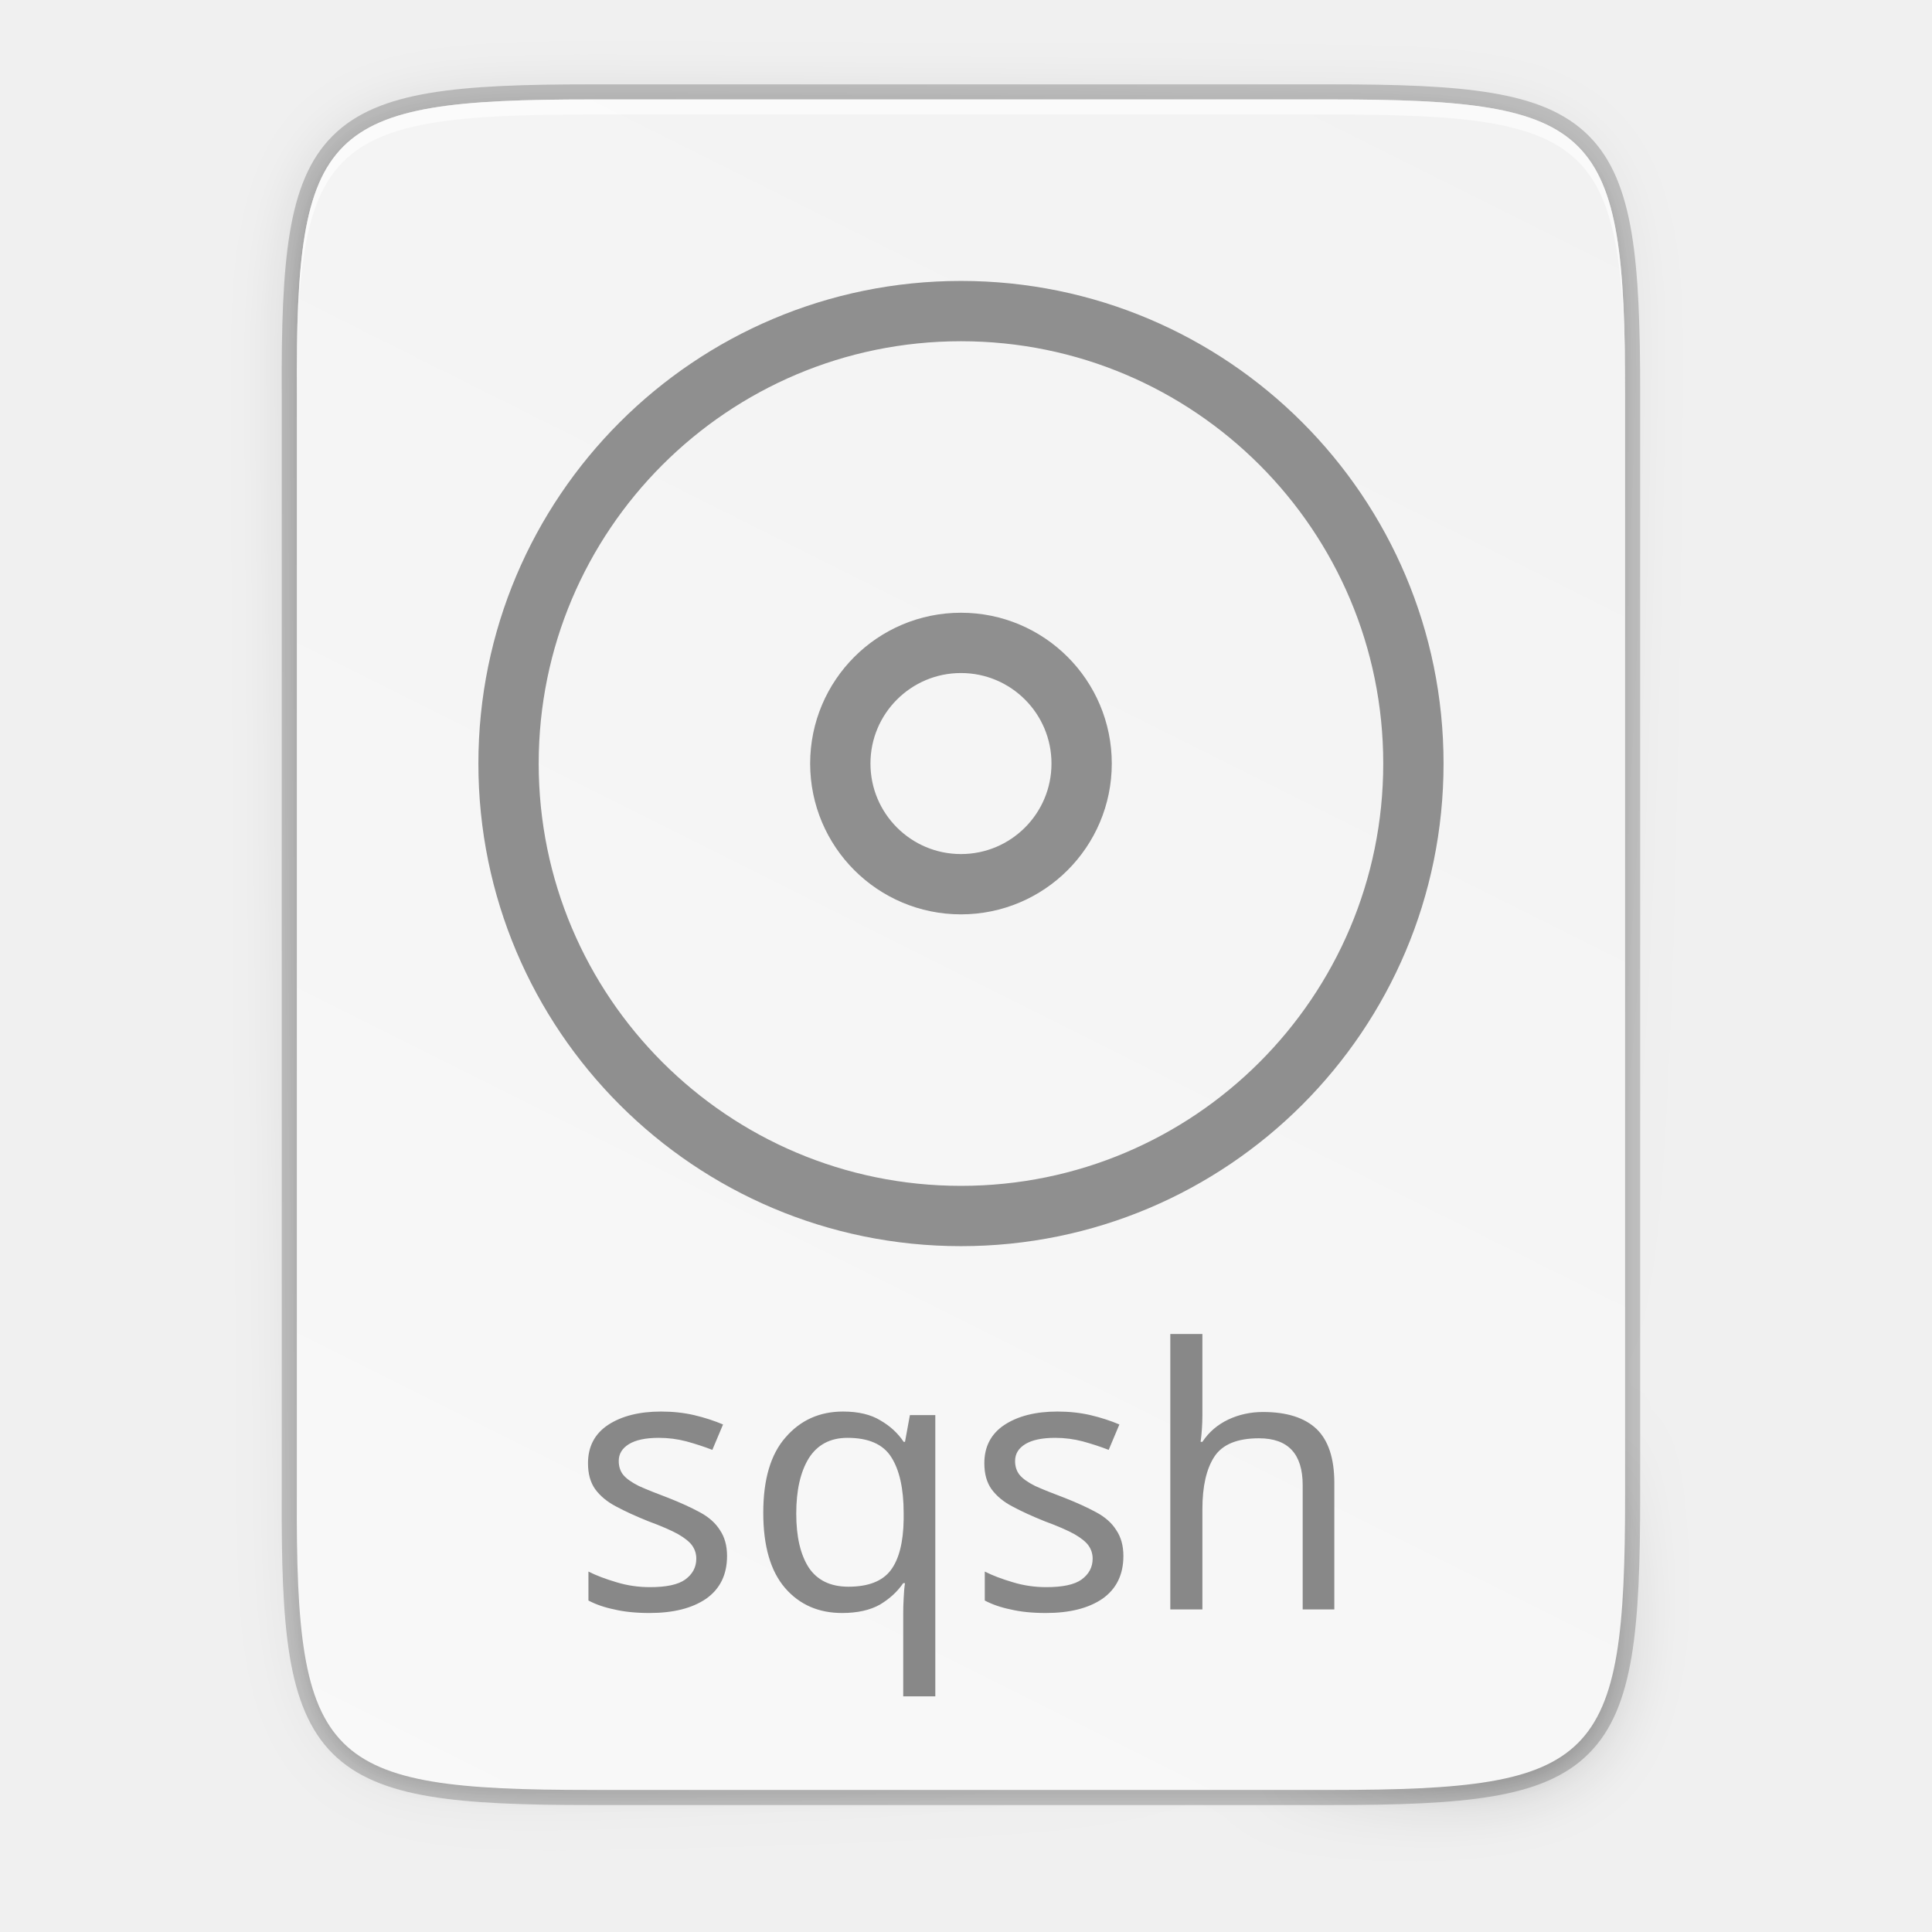
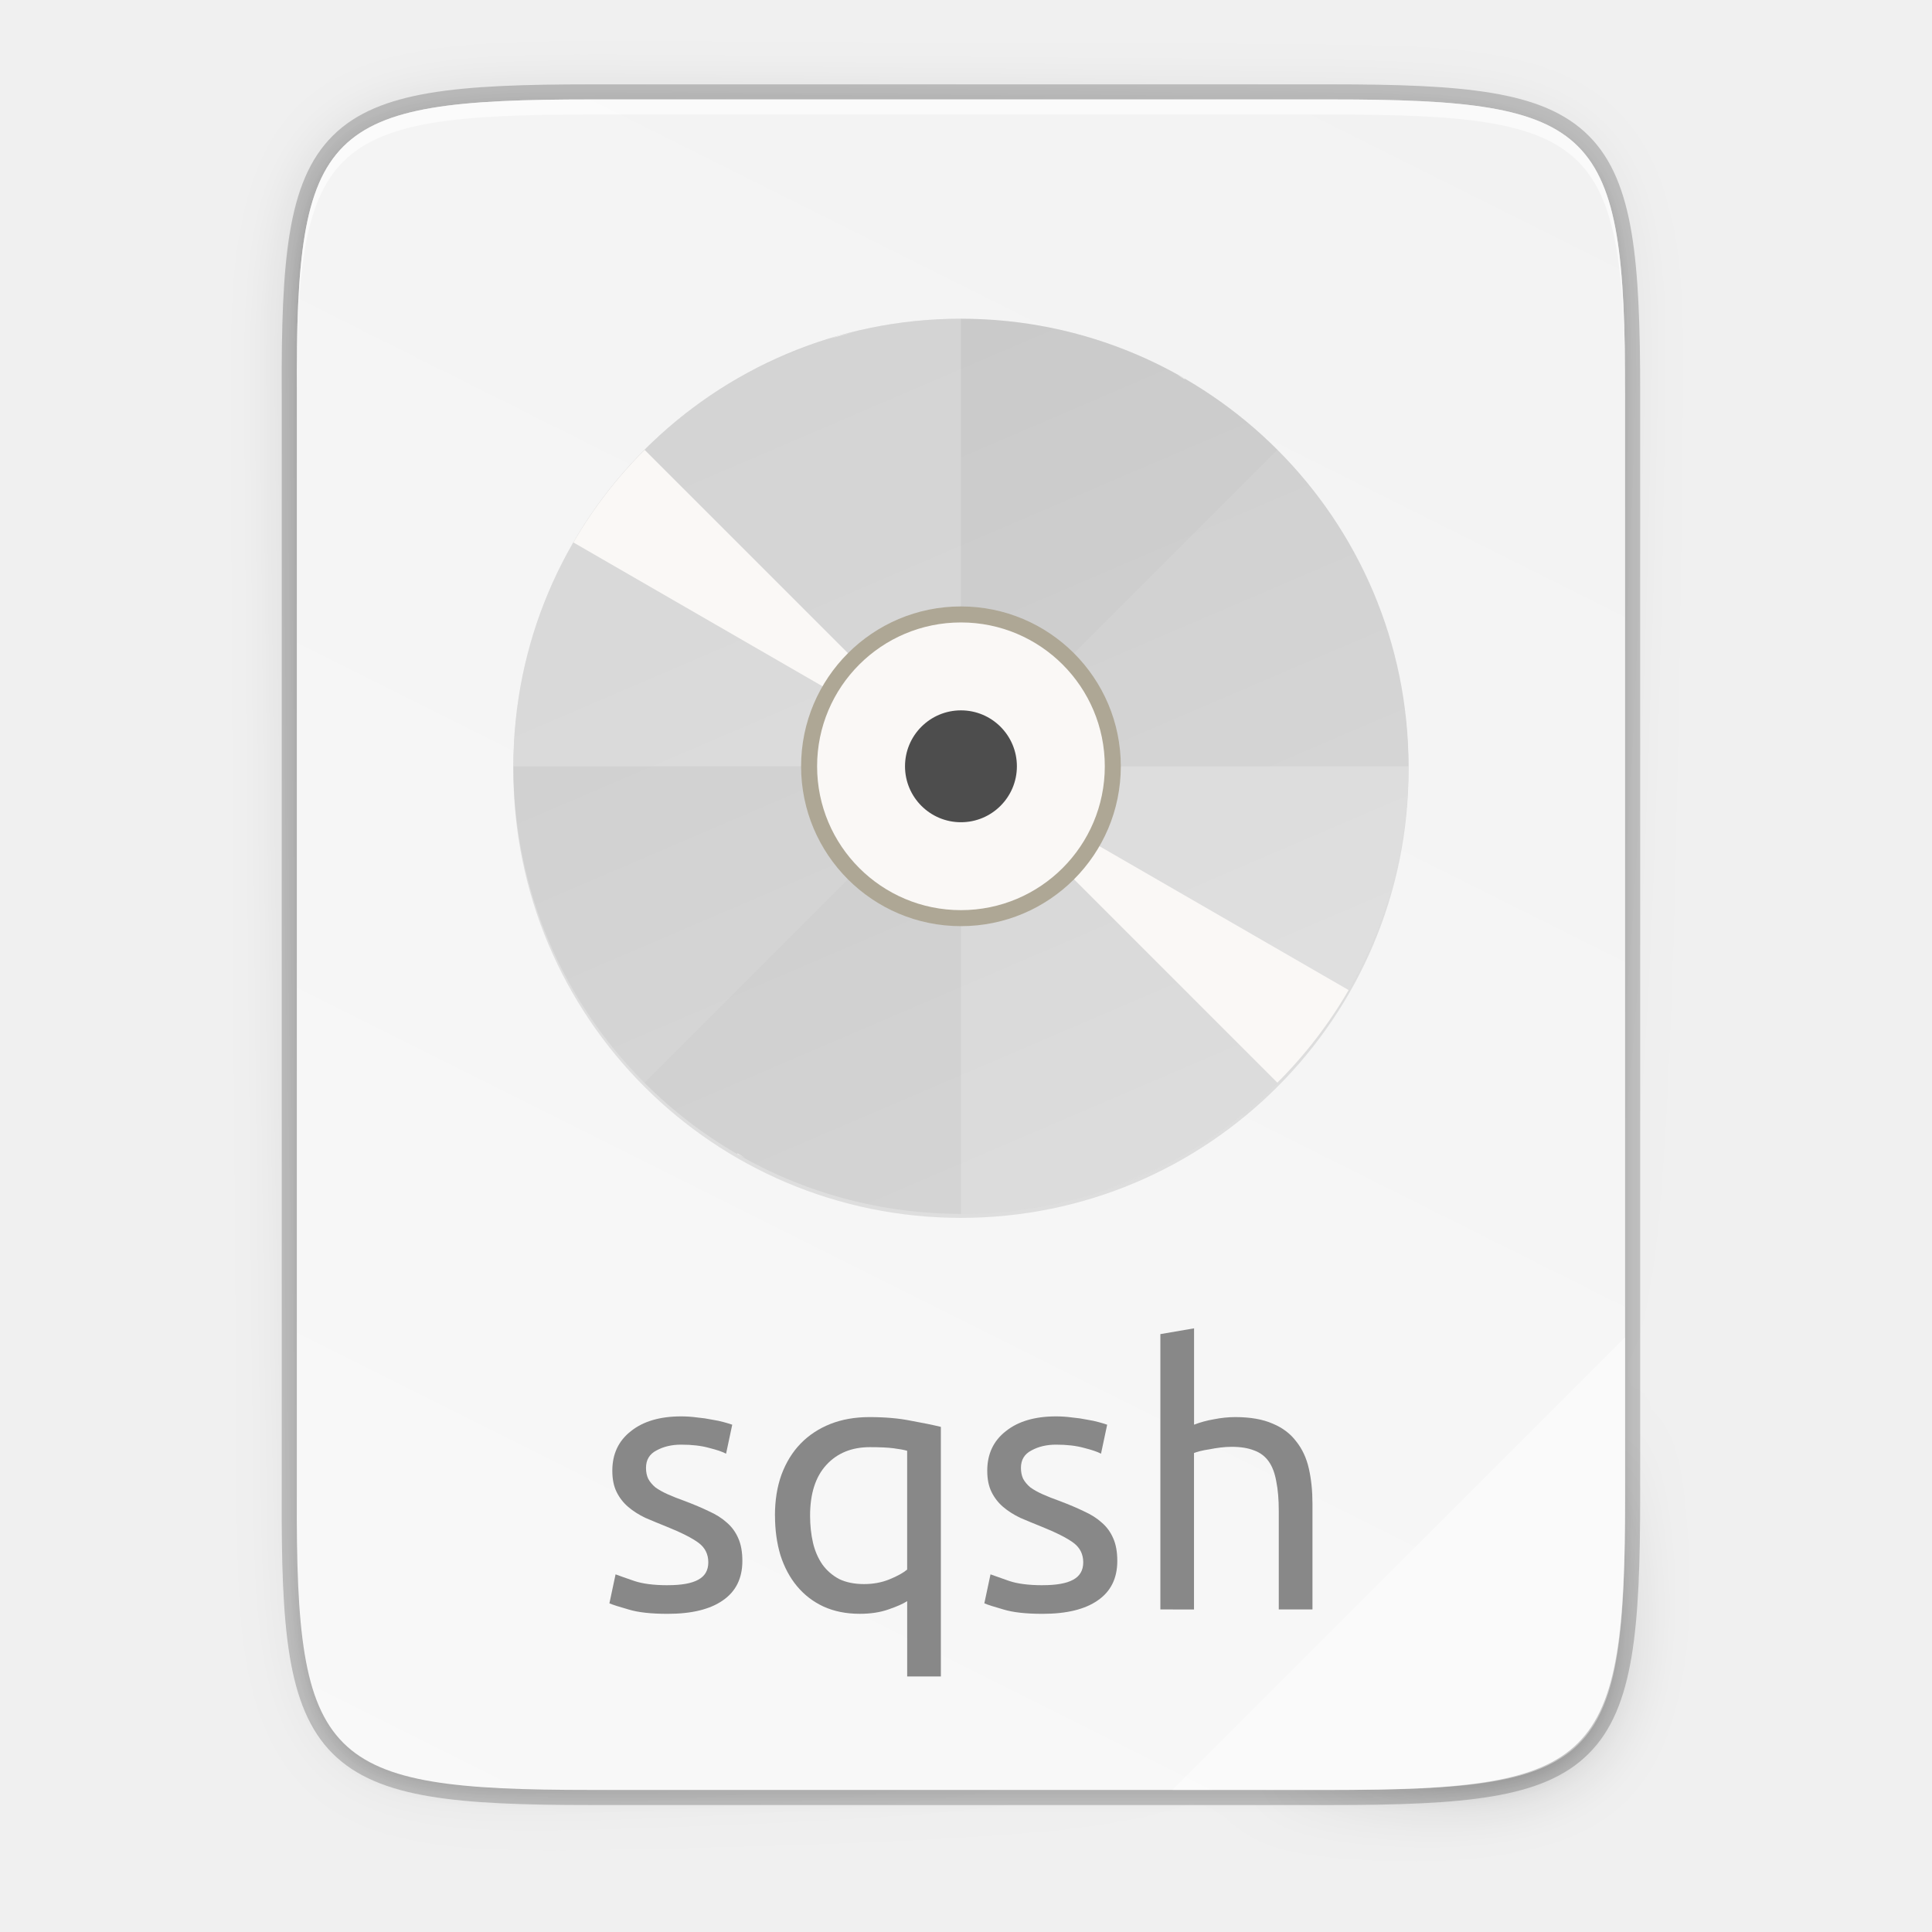
<svg xmlns="http://www.w3.org/2000/svg" id="svg42" height="256" viewBox="0 0 67.73 67.73" width="256">
-   <linearGradient id="linearGradient216" gradientUnits="userSpaceOnUse" x1="334.866" x2="334.866" y1="140.23" y2="160.631">
-     <stop id="stop924" offset="0" stop-color="#808080" />
-     <stop id="stop926" offset="1" stop-color="#999" />
+   <linearGradient id="linearGradient11065" gradientUnits="userSpaceOnUse" x1="26.963" x2="40.412" y1="11.173" y2="42.554">
+     <stop id="stop1044" offset="0" stop-color="#cdcdcd" />
+     <stop id="stop1046" offset="1" stop-color="#d9d9d9" />
  </linearGradient>
  <linearGradient id="linearGradient4226" gradientTransform="matrix(0 -.1198834 .11988 0 .362762 62.7494)" gradientUnits="userSpaceOnUse" x1="529.655" x2="-35.31" y1="401.584" y2="119.093">
    <stop id="stop4340" offset="0" stop-color="#f2f2f2" />
    <stop id="stop4342" offset="1" stop-color="#f9f9f9" />
  </linearGradient>
  <linearGradient id="linearGradient4358" gradientUnits="userSpaceOnUse" x1="88" x2="488" y1="88" y2="488">
    <stop id="stop4362" offset="0" stop-opacity=".588" />
    <stop id="stop4364" offset=".88" stop-opacity="0" />
    <stop id="stop4366" offset="1" />
  </linearGradient>
  <filter id="filter4380" color-interpolation-filters="sRGB" height="1.088" width="1.106" x="-.053" y="-.044">
    <feGaussianBlur id="feGaussianBlur4382" stdDeviation="8.48" />
  </filter>
  <filter id="filter4346" color-interpolation-filters="sRGB" height="1.022" width="1.026" x="-.013" y="-.011">
    <feGaussianBlur id="feGaussianBlur4348" stdDeviation="2.12" />
  </filter>
  <path id="path1163" d="m20.704 3.486c-9.338 0-10.343.959-10.298 10.317v19.315 19.315c-.046 9.357.959 10.317 10.298 10.317h25.969c9.338 0 10.298-.959 10.298-10.317v-19.315-19.315c0-9.357-.959-10.317-10.298-10.317z" fill="none" opacity=".2" stroke="#000" stroke-width="1.058" />
  <path id="rect4158-9" d="m189.843 74c-70.593 0-78.189 7.251-77.843 77.987v146.013 146.013c-.346 70.736 7.25 77.987 77.843 77.987h196.314c70.593 0 76.007-7.274 77.843-77.987v-146.013-146.013c0-70.737-7.25-77.987-77.843-77.987z" filter="url(#filter4346)" opacity=".1" transform="matrix(.1322852 0 0 .1322852 -4.409451 -6.038882)" />
  <path id="path4350" d="m189.843 74c-70.593 0-78.189 7.251-77.843 77.987v146.013 146.013c-.346 70.736 7.25 77.987 77.843 77.987h196.314c70.593 0 77.843-7.25 77.843-77.987v-146.013-146.013c0-70.737-7.25-77.987-77.843-77.987z" fill="url(#linearGradient4358)" filter="url(#filter4380)" opacity=".3" transform="matrix(.1322852 0 0 .1322852 -4.409451 -6.038882)" />
  <path id="rect4158" d="m20.704 3.486c-9.338 0-10.343.959-10.298 10.317v19.315 19.315c-.046 9.357.959 10.317 10.298 10.317h25.969c9.338 0 10.298-.959 10.298-10.317v-19.315-19.315c0-9.357-.959-10.317-10.298-10.317z" fill="url(#linearGradient4226)" />
  <path id="path931" d="m20.704 3.486c-9.338 0-10.343.959-10.298 10.317v.529c-.046-9.357.959-10.317 10.298-10.317h25.969c9.338 0 10.298.959 10.298 10.317v-.529c0-9.357-.959-10.317-10.298-10.317z" fill="#fff" opacity=".6" />
-   <g id="g1037" enable-background="new" fill="none" stroke="#8f8f8f" stroke-linecap="square" stroke-linejoin="round" stroke-width="1.133" transform="matrix(1.86597 0 0 1.865894 -593.2773 -252.8627)">
-     <circle id="circle1035" cx="336" cy="149.864" r="2.267" />
-     <ellipse id="path947" cx="336" cy="149.864" rx="8.5" ry="8.501" />
+   <circle id="path11042-4" cx="33.688" cy="27.004" opacity=".1" r="15.691" />
+   <circle id="path11042" cx="33.688" cy="26.864" fill="url(#linearGradient11065)" r="15.691" />
+   <path id="path11042-53-3" d="m33.688 11.173a15.691 15.691 0 0 0 -15.691 15.691h15.691zm0 15.691v15.691a15.691 15.691 0 0 0 15.691-15.691z" fill="#fff" opacity=".2" />
+   <path id="path11042-53-6" d="m44.783 15.769a15.691 15.691 0 0 0 -22.19 0l11.095 11.095zm-11.095 11.095-11.095 11.095a15.691 15.691 0 0 0 22.19 0z" opacity=".02" />
+   <path id="path11042-53-6-2" d="m29.408 11.768a15.691 15.691 0 0 0 -.285.096 15.691 15.691 0 0 1 .759-.206 15.691 15.691 0 0 0 -.474.109zm1.236-.285a15.691 15.691 0 0 1 .773-.128 15.691 15.691 0 0 0 -.773.128zm-2.261.632a15.691 15.691 0 0 0 -.734.28 15.691 15.691 0 0 1 .734-.28zm3.813-.859a15.691 15.691 0 0 1 .779-.051 15.691 15.691 0 0 0 -.779.051zm-5.258 1.462a15.691 15.691 0 0 0 -.705.354 15.691 15.691 0 0 1 .705-.354zm6.824-1.533a15.691 15.691 0 0 1 .783.028 15.691 15.691 0 0 0 -.783-.028zm-8.201 2.277a15.691 15.691 0 0 0 -.667.422 15.691 15.691 0 0 1 .667-.422zm9.763-2.192a15.691 15.691 0 0 1 .778.106 15.691 15.691 0 0 0 -.778-.106zm-11.06 3.07a15.691 15.691 0 0 0 -.622.487 15.691 15.691 0 0 1 .622-.487zm12.612-2.829a15.691 15.691 0 0 1 .758.182 15.691 15.691 0 0 0 -.758-.182zm-14.041 4.034a15.691 15.691 0 0 0 -.178.166 15.691 15.691 0 0 1 .178-.166zm-.235.227a15.691 15.691 0 0 0 -2.498 3.245l13.588 7.845zm11.09 11.091 11.09 11.091a15.691 15.691 0 0 0 2.498-3.245zm4.702-14.957a15.691 15.691 0 0 1 .738.257 15.691 15.691 0 0 0 -.738-.257zm1.469.544a15.691 15.691 0 0 1 .712.331 15.691 15.691 0 0 0 -.712-.331zm1.408.688a15.691 15.691 0 0 1 .257.153l.009-.016a15.691 15.691 0 0 0 -.267-.137zm-15.415 27.298-.009.016a15.691 15.691 0 0 0 .267.137 15.691 15.691 0 0 1 -.257-.153zm.954.51a15.691 15.691 0 0 0 .712.331 15.691 15.691 0 0 1 -.712-.331zm1.443.618a15.691 15.691 0 0 0 .738.257 15.691 15.691 0 0 1 -.738-.257zm16.473-3.548a15.691 15.691 0 0 1 -.178.166 15.691 15.691 0 0 0 .178-.166zm-14.977 4.018a15.691 15.691 0 0 0 .758.182 15.691 15.691 0 0 1 -.758-.182zm13.992-3.134a15.691 15.691 0 0 1 -.622.487 15.691 15.691 0 0 0 .622-.487zm-12.46 3.452a15.691 15.691 0 0 0 .778.106 15.691 15.691 0 0 1 -.778-.106zm11.208-2.508a15.691 15.691 0 0 1 -.667.422 15.691 15.691 0 0 0 .667-.422zm-9.65 2.672a15.691 15.691 0 0 0 .783.028 15.691 15.691 0 0 1 -.783-.028zm8.311-1.859a15.691 15.691 0 0 1 -.705.354 15.691 15.691 0 0 0 .705-.354zm-6.742 1.866a15.691 15.691 0 0 0 .779-.051 15.691 15.691 0 0 1 -.779.051zm5.326-1.19a15.691 15.691 0 0 1 -.734.28 15.691 15.691 0 0 0 .734-.28zm-3.768 1.04a15.691 15.691 0 0 0 .773-.128 15.691 15.691 0 0 1 -.773.128zm2.293-.509a15.691 15.691 0 0 1 -.759.206 15.691 15.691 0 0 0 .759-.206z" fill="#faf8f6" />
+   <circle id="path7147" cx="33.688" cy="-26.864" fill="#aea795" r="5.604" transform="scale(1 -1)" />
+   <circle id="path7164" cx="33.688" cy="26.864" fill="#faf8f6" r="5.043" />
+   <circle id="path7166" cx="33.688" cy="26.864" fill="#4d4d4d" r="1.961" />
+   <g id="text130" enable-background="new" fill="#888" stroke-width=".265">
+     <path id="path930" d="m23.408 55.572q.724 0 1.067-.19.356-.19.356-.61 0-.432-.343-.686-.343-.254-1.13-.571-.381-.152-.737-.305-.343-.165-.597-.381-.254-.216-.406-.521-.152-.305-.152-.749 0-.876.648-1.384.648-.521 1.765-.521.279 0 .559.038.279.025.521.076.241.038.419.089.19.051.292.089l-.216 1.016q-.19-.102-.597-.203-.406-.114-.978-.114-.495 0-.864.203-.368.19-.368.61 0 .216.076.381.089.165.254.305.178.127.432.241.254.114.61.241.47.178.838.356.368.165.622.394.267.229.406.559.14.317.14.787 0 .914-.686 1.384-.673.47-1.93.47-.876 0-1.372-.152-.495-.14-.673-.216l.216-1.016q.203.076.648.229.444.152 1.181.152z" />
+     <path id="path932" d="m28.399 53.133q0 .508.102.952.102.432.33.762.229.317.584.508.368.178.876.178.483 0 .889-.165.406-.165.622-.343v-4.165q-.178-.051-.483-.089-.292-.038-.825-.038-.952 0-1.524.622-.571.622-.571 1.778zm-1.232 0q0-.8.229-1.435.241-.648.673-1.092.432-.444 1.041-.686.61-.241 1.372-.241.825 0 1.448.127.635.114 1.054.216v8.75h-1.181v-2.641q-.216.14-.66.292-.432.152-1.003.152-.711 0-1.27-.254-.546-.254-.927-.711-.381-.457-.584-1.092-.19-.635-.19-1.384z" />
+     <path id="path934" d="m36.552 55.572q.724 0 1.067-.19.356-.19.356-.61 0-.432-.343-.686-.343-.254-1.13-.571-.381-.152-.737-.305-.343-.165-.597-.381-.254-.216-.406-.521-.152-.305-.152-.749 0-.876.648-1.384.648-.521 1.765-.521.279 0 .559.038.279.025.521.076.241.038.419.089.19.051.292.089l-.216 1.016q-.19-.102-.597-.203-.406-.114-.978-.114-.495 0-.864.203-.368.19-.368.61 0 .216.076.381.089.165.254.305.178.127.432.241.254.114.61.241.47.178.838.356.368.165.622.394.267.229.406.559.14.317.14.787 0 .914-.686 1.384-.673.47-1.93.47-.876 0-1.372-.152-.495-.14-.673-.216l.216-1.016q.203.076.648.229.444.152 1.181.152z" />
+     <path id="path936" d="m40.679 56.422v-9.652l1.181-.203v3.378q.33-.127.698-.19.381-.076.749-.076.787 0 1.308.229.521.216.825.622.317.394.444.952.127.559.127 1.232v3.708h-1.181v-3.454q0-.61-.089-1.041-.076-.432-.267-.698-.19-.267-.508-.381-.317-.127-.787-.127-.19 0-.394.025-.203.025-.394.064-.178.025-.33.064-.14.038-.203.064v5.486z" />
  </g>
-   <text id="text130" fill="#888" font-family="sans-serif" font-size="10.583" letter-spacing="0" stroke-width=".265" word-spacing="0" x="33.885" y="56.422">
-     <tspan id="tspan128" fill="#888" font-family="ubuntu" font-size="12.699" stroke-width=".265" text-anchor="middle" x="33.885" y="56.422">sqsh</tspan>
-   </text>
+   <path id="path4254" d="m41.097 62.749 15.874-15.874v5.949c-.014 8.994-1.006 9.926-10.1 9.926z" fill="#fff" opacity=".4" />
</svg>
